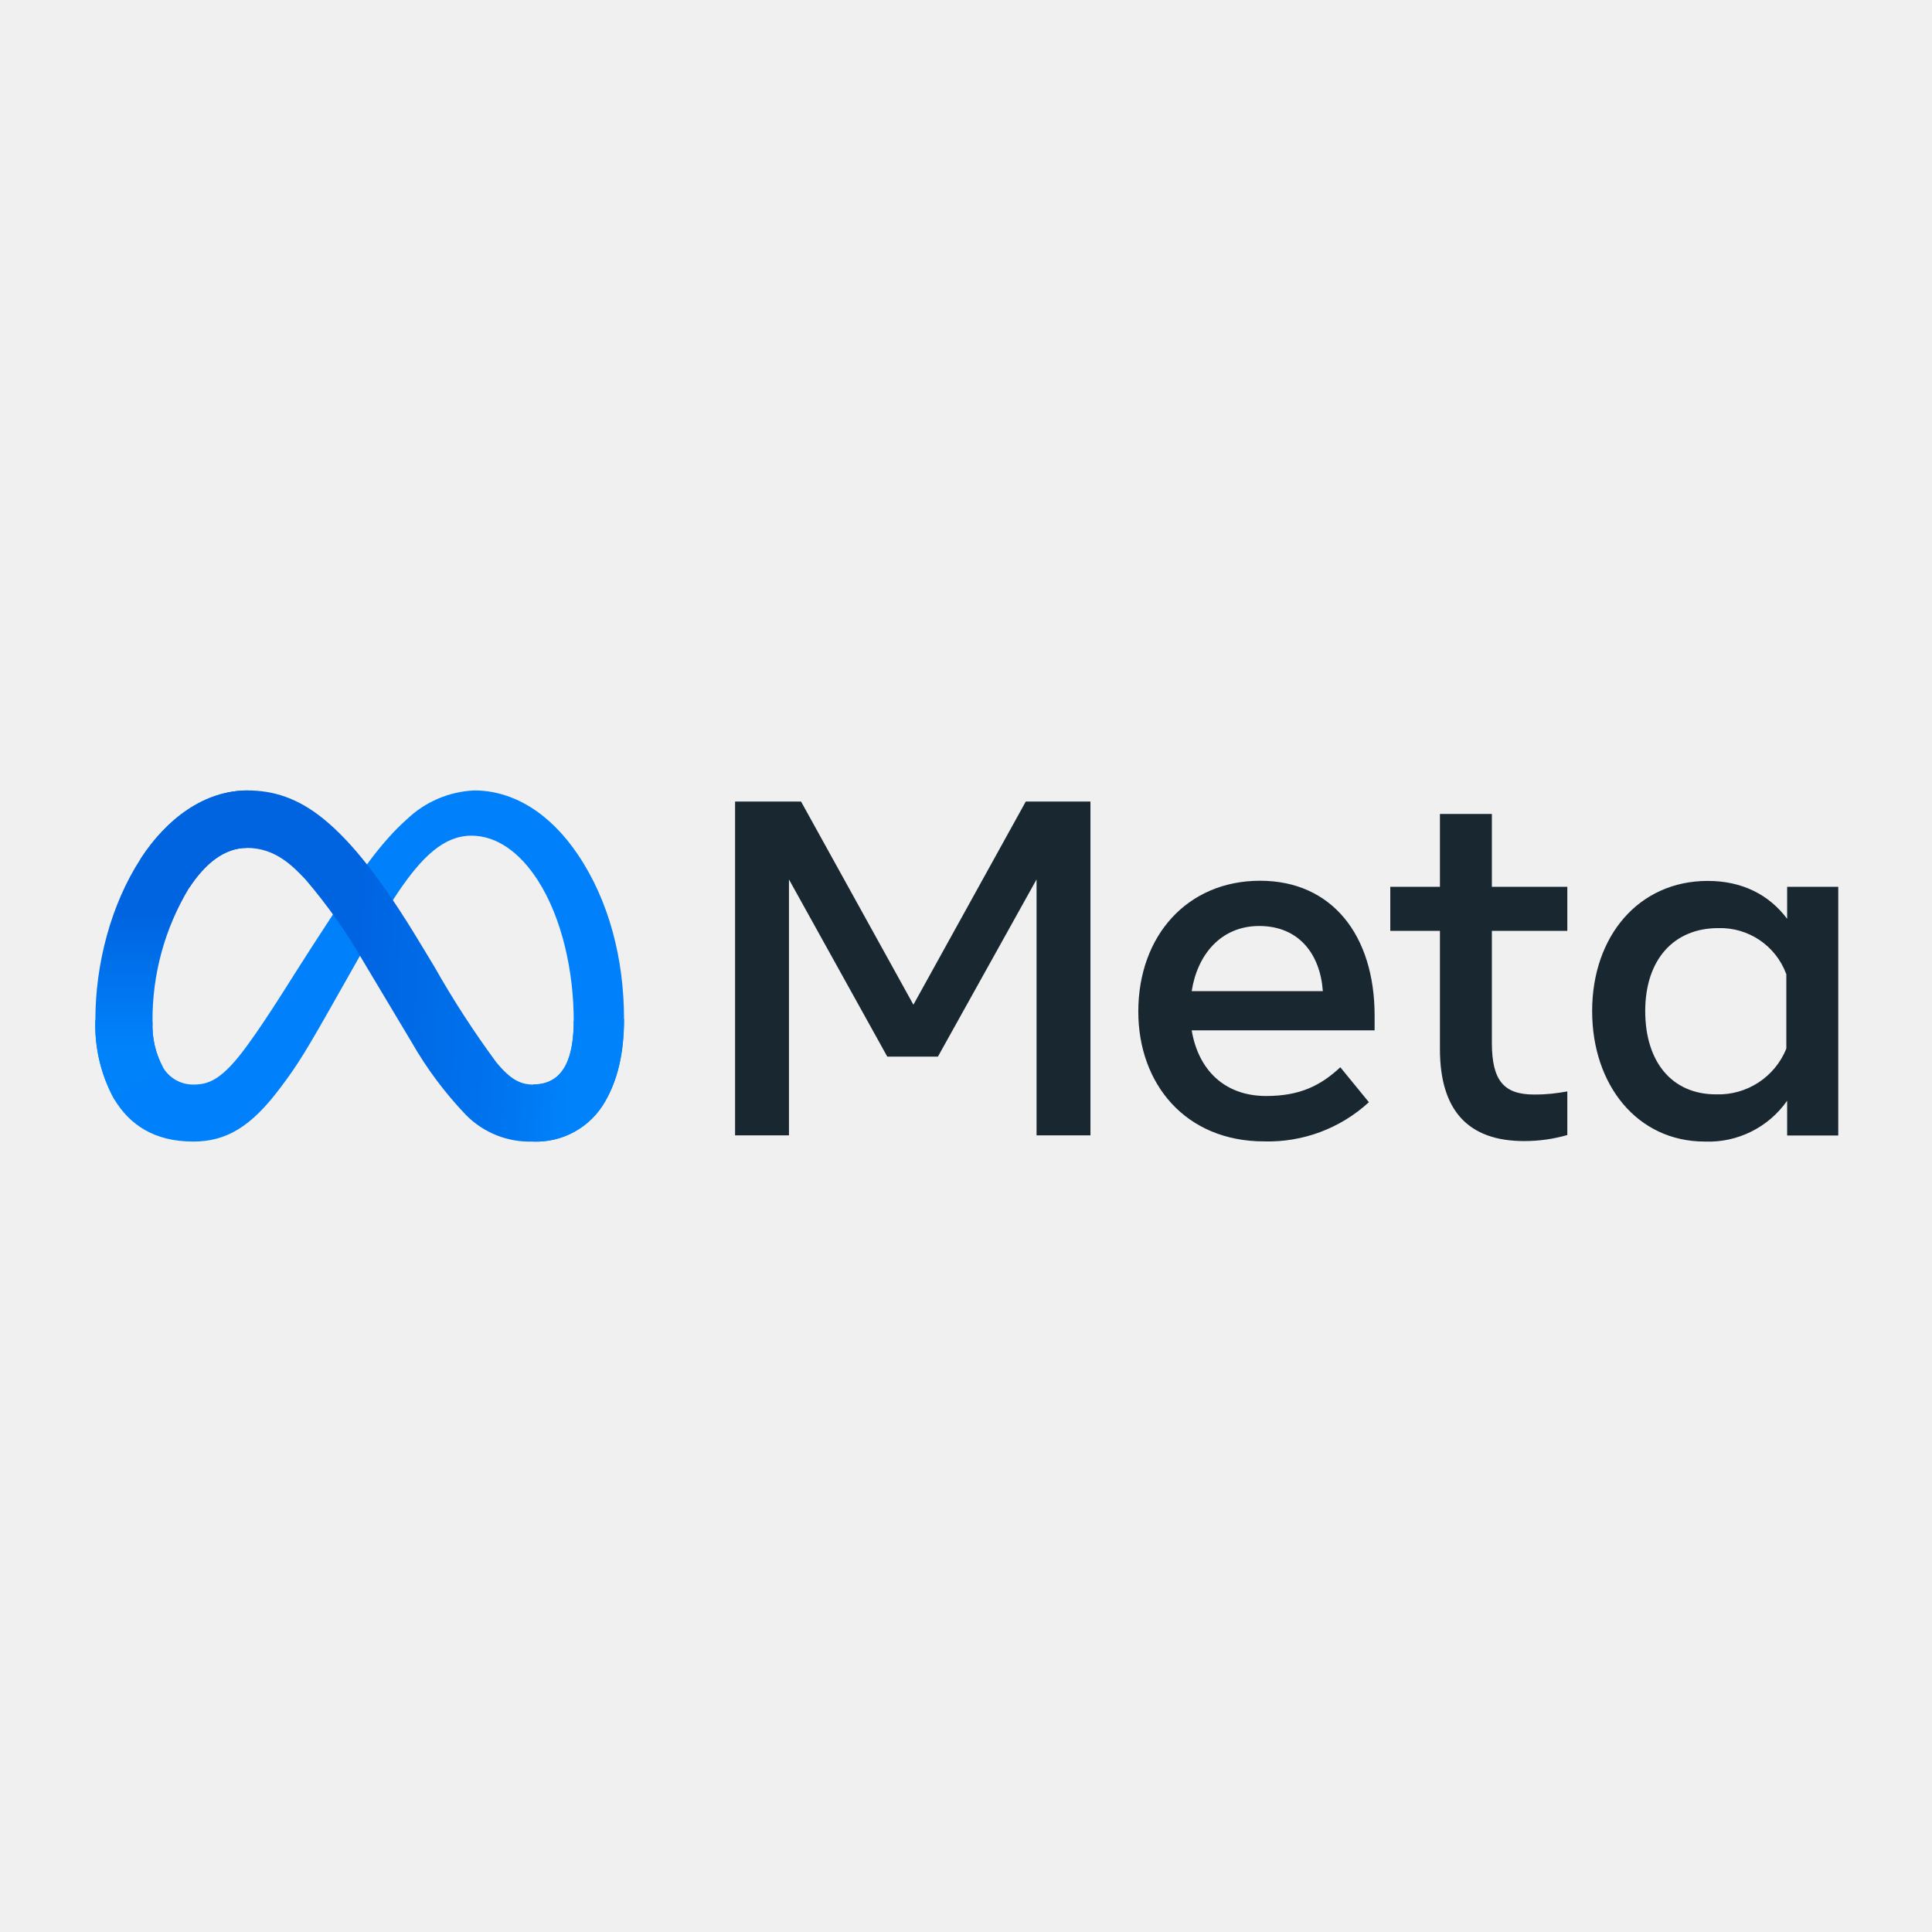
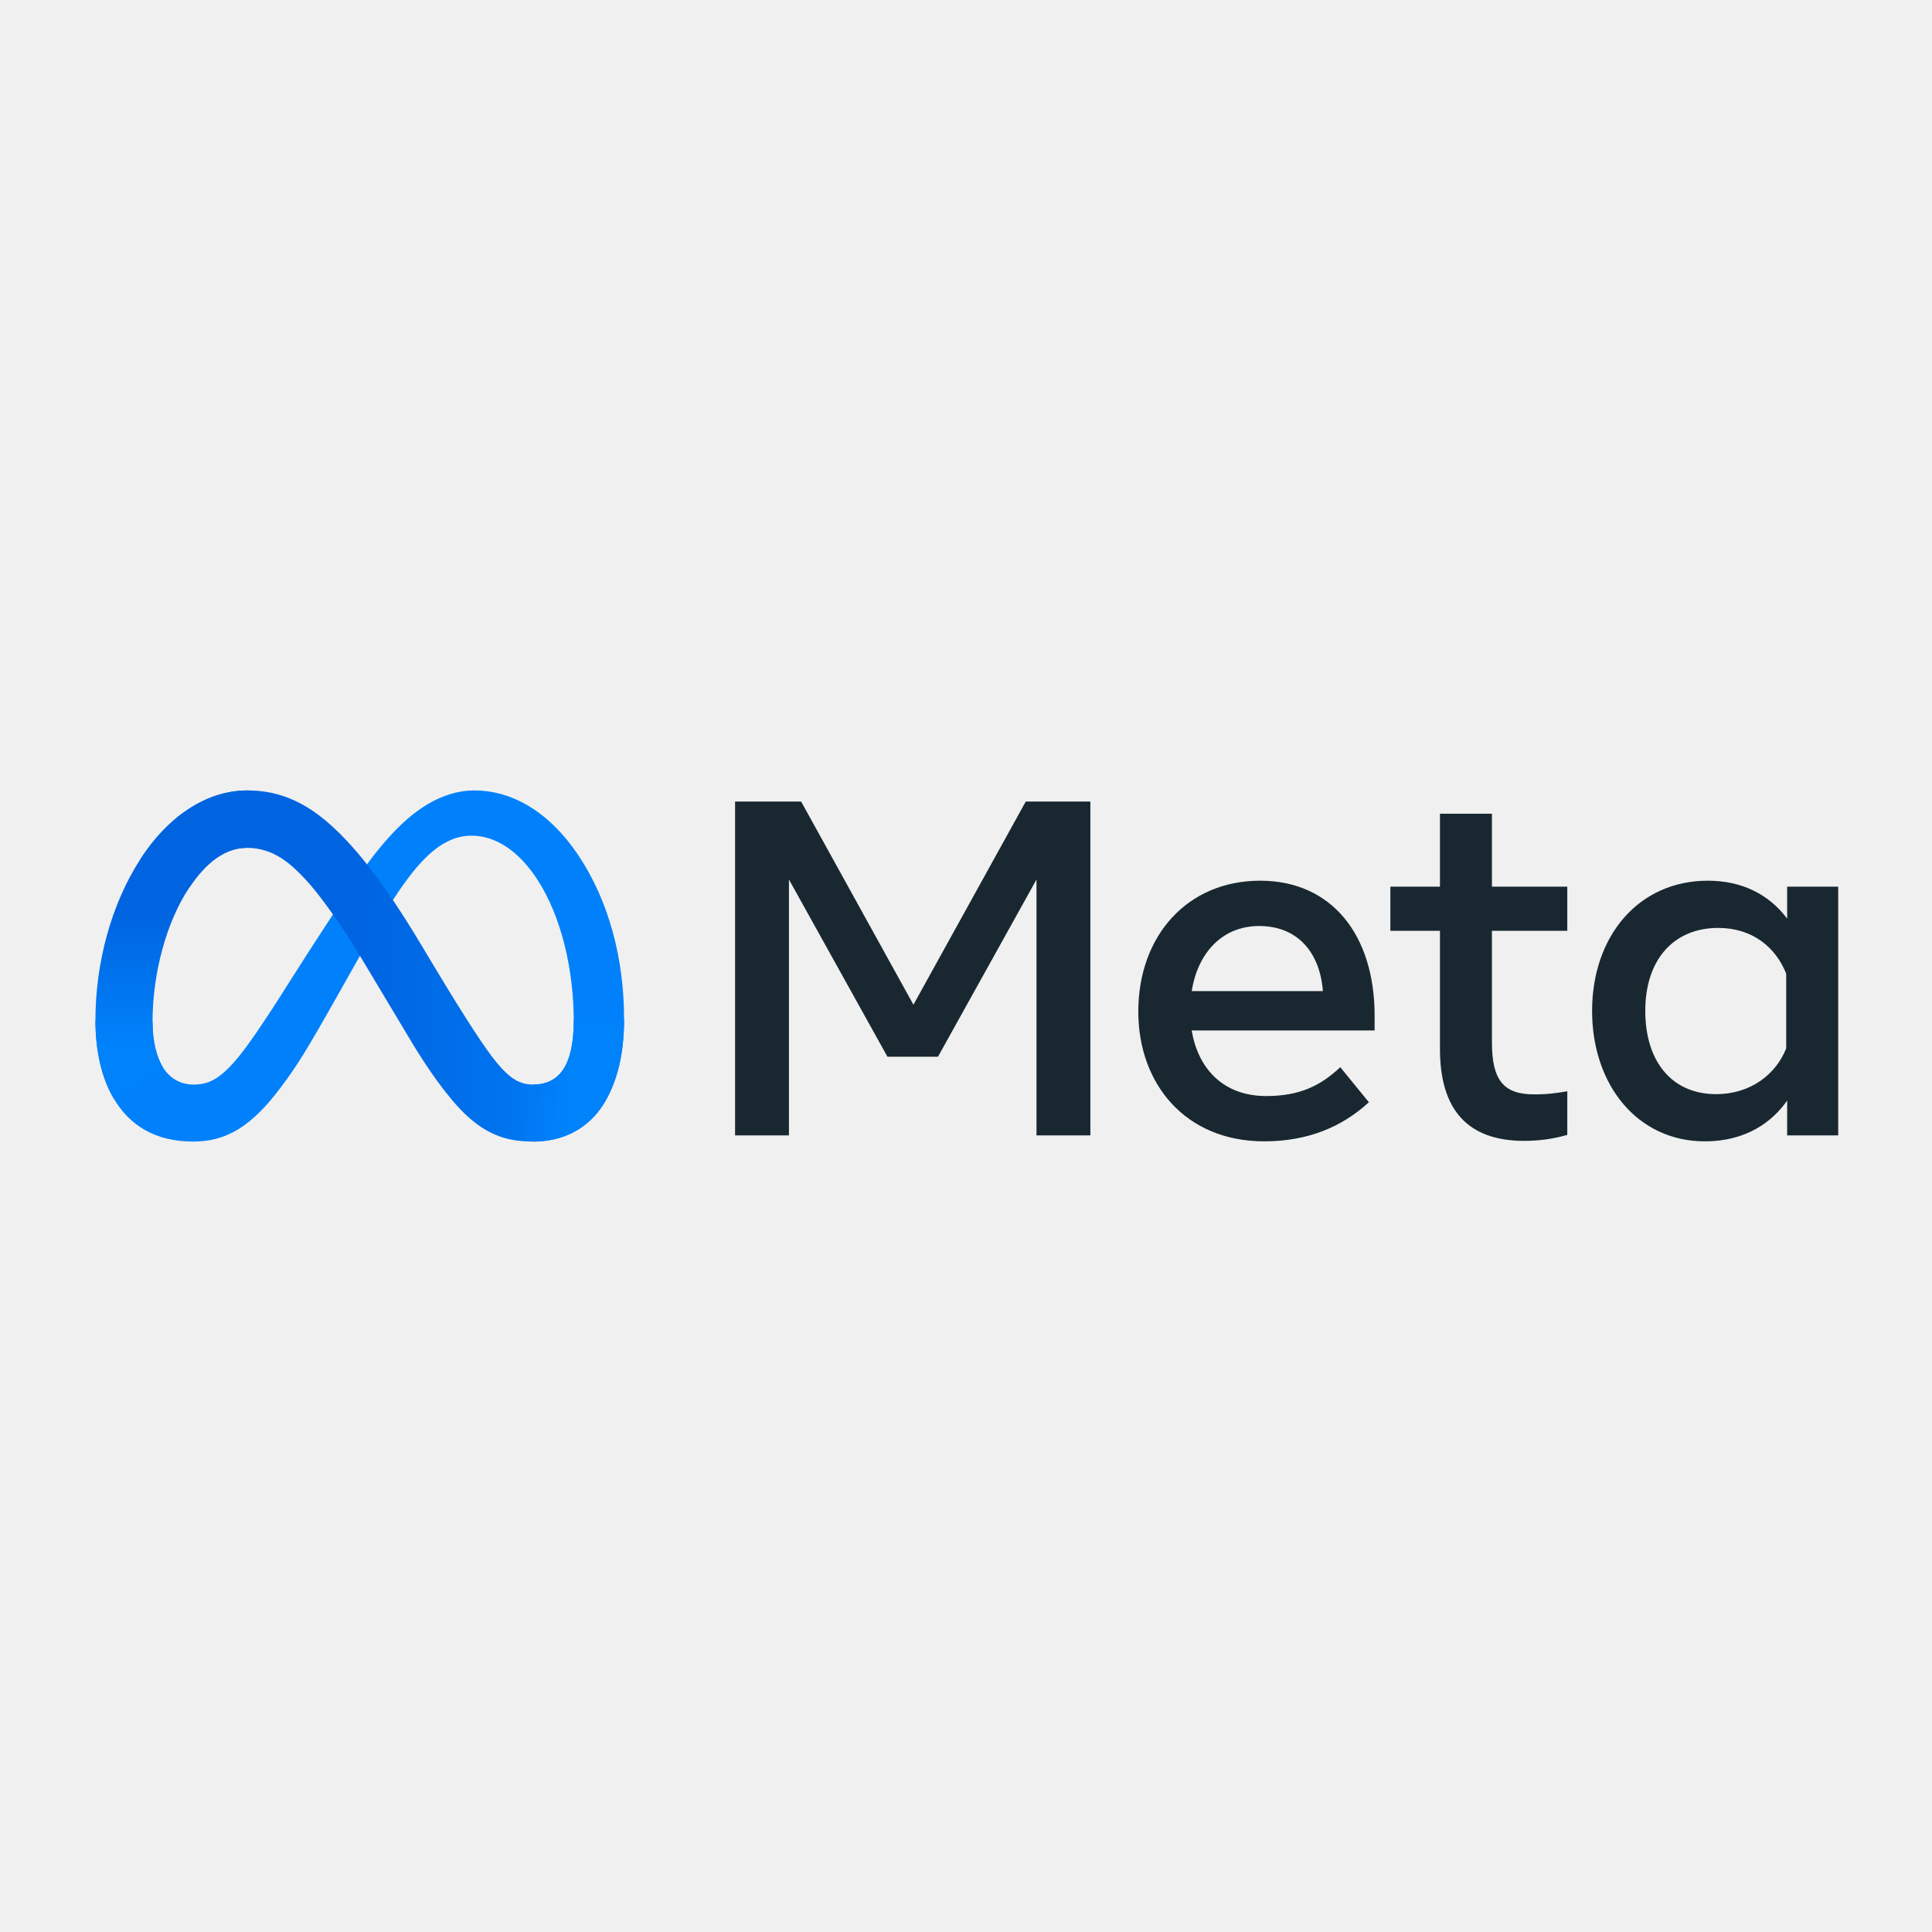
- <svg xmlns="http://www.w3.org/2000/svg" fill="none" viewBox="0 0 1183 1183">
-   <g clip-path="url(#a)">
-     <path fill="#0081FB" d="M93.4 625.8a54 54 0 0 0 6.3 27.6 21.3 21.3 0 0 0 18.6 10.7c9.1 0 17.5-2.3 33.5-24.5 13-17.8 28.1-42.8 38.3-58.5l17.3-26.6c12-18.4 26-39 41.8-52.9a63.7 63.7 0 0 1 41.2-17.6c23.7 0 46.3 13.7 63.6 39.5 19 28.3 28.1 63.8 28.1 100.5 0 21.8-4.3 37.9-11.6 50.5a48.5 48.5 0 0 1-44 24.5v-35c19.8 0 24.8-18.2 24.8-39 0-29.8-7-62.8-22.2-86.3-10.9-16.8-25-27-40.4-27-16.7 0-30.1 12.6-45.2 35-8 12-16.3 26.6-25.6 43l-10.2 18c-20.5 36.4-25.7 44.7-36 58.3-17.9 24-33.2 33-53.4 33-24 0-39-10.4-48.4-26a94.2 94.2 0 0 1-11.5-48.5l35 1.3Z" />
-     <path fill="url(#b)" d="M86 526c16-24.7 39.2-42 65.7-42 15.4 0 30.6 4.5 46.6 17.6 17.4 14.2 36 37.7 59.2 76.3l8.4 13.9a578 578 0 0 0 38.1 58.8c8.6 10.4 14.7 13.5 22.5 13.5 19.8 0 24.8-18.3 24.8-39.1l30.8-1c0 21.8-4.3 37.9-11.6 50.5a48.5 48.5 0 0 1-44 24.5 54.8 54.8 0 0 1-41.3-16.4 229.2 229.2 0 0 1-33.3-44.7l-29-48.5a333.4 333.4 0 0 0-35.7-50.7c-8.3-8.9-19-19.5-36-19.5-13.9 0-25.6 9.6-35.4 24.5L86 526Z" />
-     <path fill="url(#c)" d="M151.1 519.2c-13.8 0-25.5 9.6-35.3 24.5a155.6 155.6 0 0 0-22.4 82 54 54 0 0 0 6.3 27.7L69.9 673a94.2 94.2 0 0 1-11.5-48.5C58.4 590 68 553.8 86 526c16-24.7 39.2-42 65.7-42l-.6 35.2Z" />
-     <path fill="#192830" d="M450.1 490.8h40.4l68.8 124.4 68.8-124.4h39.6v204.4h-33V538.5L574.3 647h-31l-60.2-108.5v156.7h-33V490.8Zm321 76.2c-23.7 0-38 17.8-41.4 39.9H810c-1.6-22.7-14.7-39.9-39-39.9ZM697 619.4c0-46.4 30-80.1 74.6-80.1 43.9 0 70.1 33.3 70.1 82.6v9h-112c4 24 19.9 40.2 45.6 40.2 20.4 0 33.2-6.2 45.4-17.6l17.5 21.4a91.1 91.1 0 0 1-64.1 24c-48.3 0-77.1-35.3-77.1-79.5ZM881.7 570h-30.4v-27h30.4v-44.6h31.8V543h46.2v27h-46.2v68.5c0 23.4 7.5 31.7 25.9 31.7 8.4 0 13.2-.7 20.3-1.9V695a94.8 94.8 0 0 1-26.4 3.7c-34.4 0-51.6-18.8-51.6-56.4V570Zm212 26.3a43 43 0 0 0-41.6-28c-27.2 0-44.7 19.3-44.7 50.8 0 30.7 16 51 43.4 51a44.8 44.8 0 0 0 43-28v-45.8Zm31.9 99h-31.3V674a58.7 58.7 0 0 1-50.4 25c-41.4 0-69-34.7-69-79.9 0-45.6 28.3-79.7 70.8-79.7 21 0 37.5 8.4 48.6 23.2V543h31.3v152.3Z" />
+ <svg xmlns="http://www.w3.org/2000/svg" width="482" height="482" viewBox="0 0 482 482" fill="none">
+   <g clip-path="url(#clip0_426_4250)">
+     <path d="M38.056 254.97C38.056 260.006 39.161 263.872 40.606 266.211C42.5 269.275 45.325 270.573 48.205 270.573C51.92 270.573 55.319 269.651 61.868 260.593C67.115 253.333 73.297 243.142 77.457 236.753L84.502 225.929C89.395 218.412 95.06 210.056 101.554 204.392C106.856 199.769 112.575 197.2 118.331 197.2C127.994 197.2 137.199 202.8 144.244 213.303C151.953 224.806 155.696 239.294 155.696 254.245C155.696 263.134 153.944 269.665 150.963 274.824C148.082 279.814 142.469 284.8 133.025 284.8V270.573C141.111 270.573 143.129 263.143 143.129 254.64C143.129 242.523 140.304 229.075 134.08 219.467C129.664 212.652 123.94 208.487 117.643 208.487C110.832 208.487 105.351 213.624 99.192 222.783C95.917 227.649 92.555 233.579 88.781 240.271L84.626 247.632C76.278 262.432 74.164 265.803 69.991 271.366C62.675 281.108 56.429 284.8 48.205 284.8C38.45 284.8 32.282 280.576 28.461 274.21C25.343 269.023 23.811 262.216 23.811 254.461L38.056 254.97Z" fill="#0081FB" />
+     <path d="M35.043 214.307C41.574 204.24 50.998 197.2 61.809 197.2C68.069 197.2 74.293 199.053 80.791 204.36C87.9 210.161 95.477 219.715 104.929 235.46L108.319 241.11C116.501 254.741 121.156 261.753 123.88 265.06C127.384 269.307 129.838 270.573 133.025 270.573C141.111 270.573 143.129 263.143 143.129 254.64L155.696 254.245C155.696 263.134 153.944 269.665 150.963 274.824C148.082 279.814 142.469 284.8 133.025 284.8C127.155 284.8 121.954 283.525 116.203 278.099C111.781 273.935 106.613 266.537 102.636 259.887L90.808 240.129C84.873 230.213 79.429 222.82 76.278 219.472C72.889 215.871 68.532 211.523 61.579 211.523C55.952 211.523 51.173 215.472 47.173 221.513L35.043 214.307Z" fill="url(#paint0_linear_426_4250)" />
+     <path d="M61.579 211.523C55.952 211.523 51.173 215.472 47.173 221.513C41.519 230.048 38.056 242.761 38.056 254.97C38.056 260.006 39.161 263.872 40.606 266.211L28.461 274.21C25.343 269.023 23.811 262.216 23.811 254.461C23.811 240.358 27.681 225.659 35.043 214.307C41.574 204.24 50.998 197.2 61.809 197.2L61.579 211.523Z" fill="url(#paint1_linear_426_4250)" />
+     <path d="M183.388 199.97H199.867L227.885 250.659L255.908 199.97H272.029V283.259H258.586V219.426L234.012 263.629H221.4L196.831 219.426V283.259H183.388V199.97ZM314.15 231.025C304.509 231.025 298.703 238.28 297.313 247.265H330.032C329.358 238.01 324.019 231.025 314.15 231.025ZM283.985 252.383C283.985 233.478 296.203 219.719 314.384 219.719C332.266 219.719 342.943 233.304 342.943 253.392V257.084H297.313C298.932 266.858 305.417 273.444 315.874 273.444C324.217 273.444 329.431 270.898 334.375 266.243L341.516 274.989C334.788 281.176 326.23 284.745 315.397 284.745C295.717 284.745 283.985 270.394 283.985 252.383V252.383ZM359.243 232.217H346.869V221.21H359.243V203.007H372.213V221.21H391.012V232.217H372.213V260.116C372.213 269.642 375.258 273.026 382.743 273.026C386.16 273.026 388.118 272.733 391.012 272.251V283.139C387.407 284.158 383.968 284.625 380.244 284.625C366.241 284.625 359.243 276.975 359.243 261.661V232.217ZM445.627 242.922C443.022 236.345 437.211 231.502 428.671 231.502C417.572 231.502 410.468 239.376 410.468 252.204C410.468 264.711 417.008 272.967 428.139 272.967C436.89 272.967 443.136 267.876 445.627 261.542V242.922ZM458.597 283.259H445.865V274.572C442.306 279.686 435.83 284.745 425.341 284.745C408.473 284.745 397.199 270.623 397.199 252.204C397.199 233.611 408.743 219.719 426.057 219.719C434.615 219.719 441.329 223.141 445.865 229.181V221.21H458.597V283.259Z" fill="#192830" />
  </g>
  <defs>
-     <linearGradient id="b" x1="127.1" x2="350" y1="615.7" y2="627" gradientUnits="userSpaceOnUse">
+     <linearGradient id="paint0_linear_426_4250" x1="51.787" y1="250.861" x2="142.597" y2="255.447" gradientUnits="userSpaceOnUse">
      <stop stop-color="#0064E1" />
-       <stop offset=".4" stop-color="#0064E1" />
-       <stop offset=".8" stop-color="#0073EE" />
+       <stop offset="0.4" stop-color="#0064E1" />
+       <stop offset="0.83" stop-color="#0073EE" />
      <stop offset="1" stop-color="#0082FB" />
    </linearGradient>
-     <linearGradient id="c" x1="109.1" x2="109.1" y1="640.5" y2="558.3" gradientUnits="userSpaceOnUse">
+     <linearGradient id="paint1_linear_426_4250" x1="44.449" y1="260.951" x2="44.449" y2="227.47" gradientUnits="userSpaceOnUse">
      <stop stop-color="#0082FB" />
      <stop offset="1" stop-color="#0064E0" />
    </linearGradient>
-     <clipPath id="a">
-       <path fill="#fff" d="M0 0h1067.1v215H0z" transform="translate(58.4 484)" />
+     <clipPath id="clip0_426_4250">
+       <rect width="434.786" height="87.599" fill="white" transform="translate(23.8106 197.2)" />
    </clipPath>
  </defs>
</svg>
